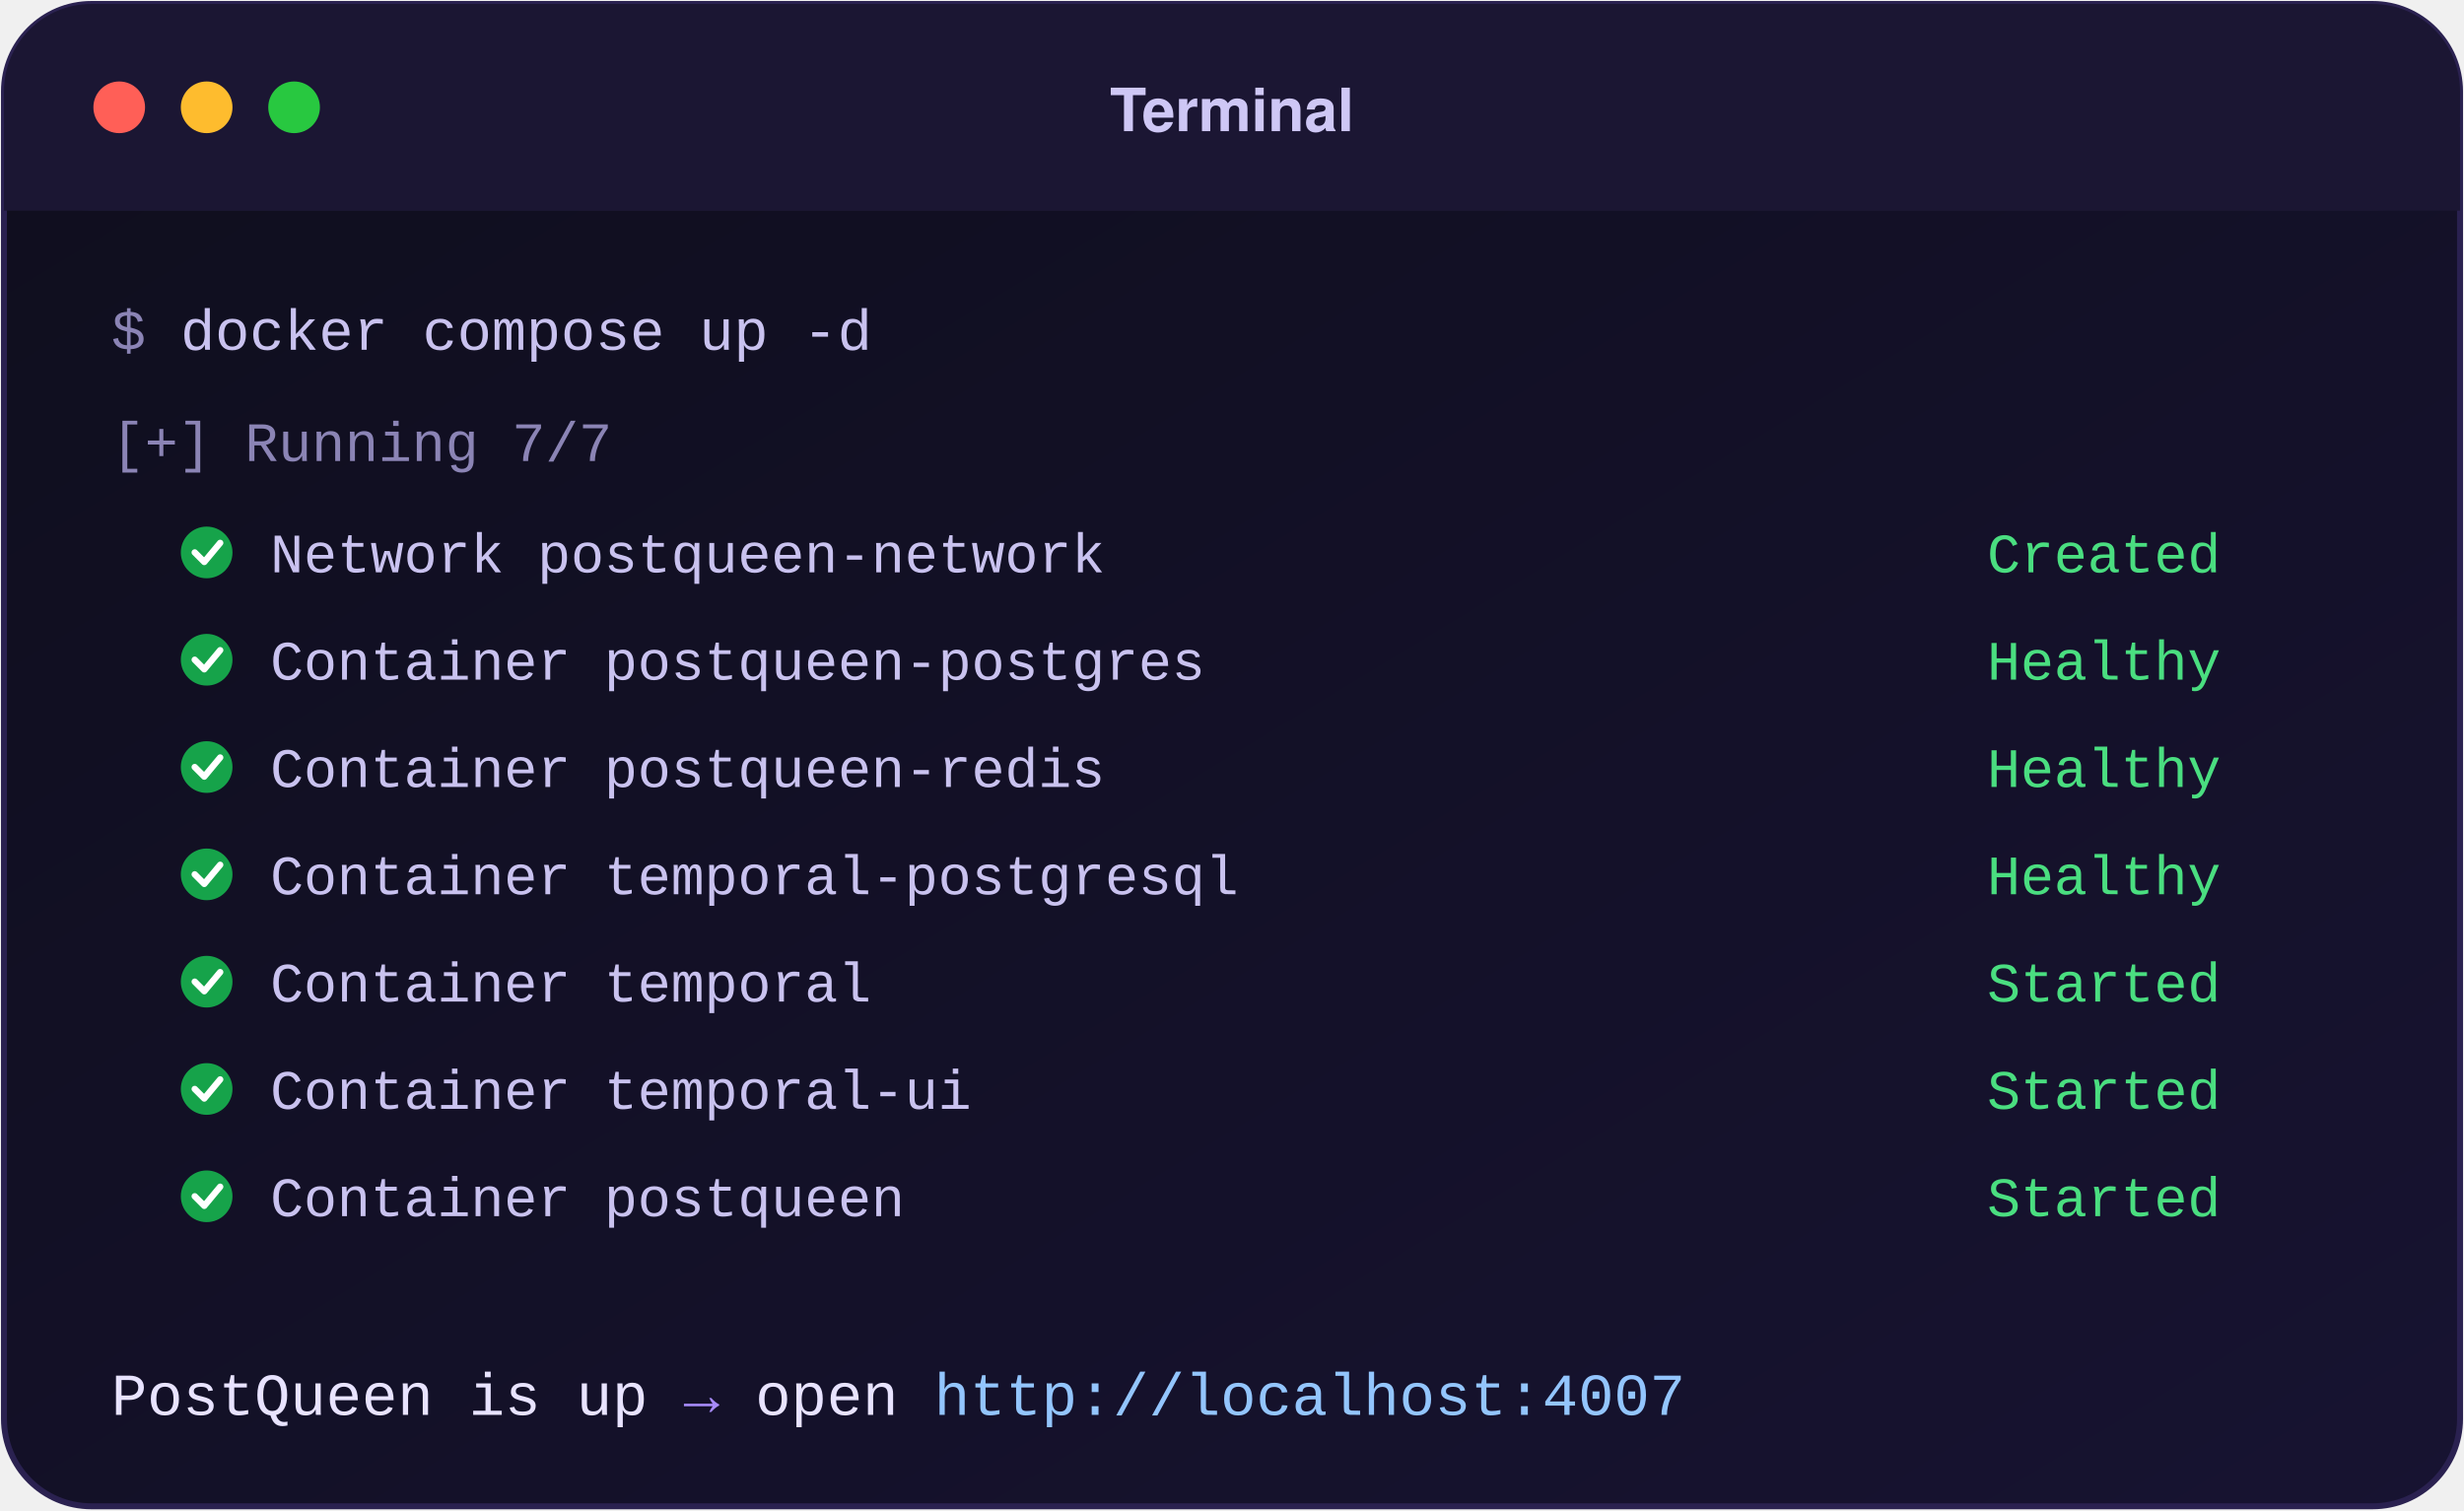
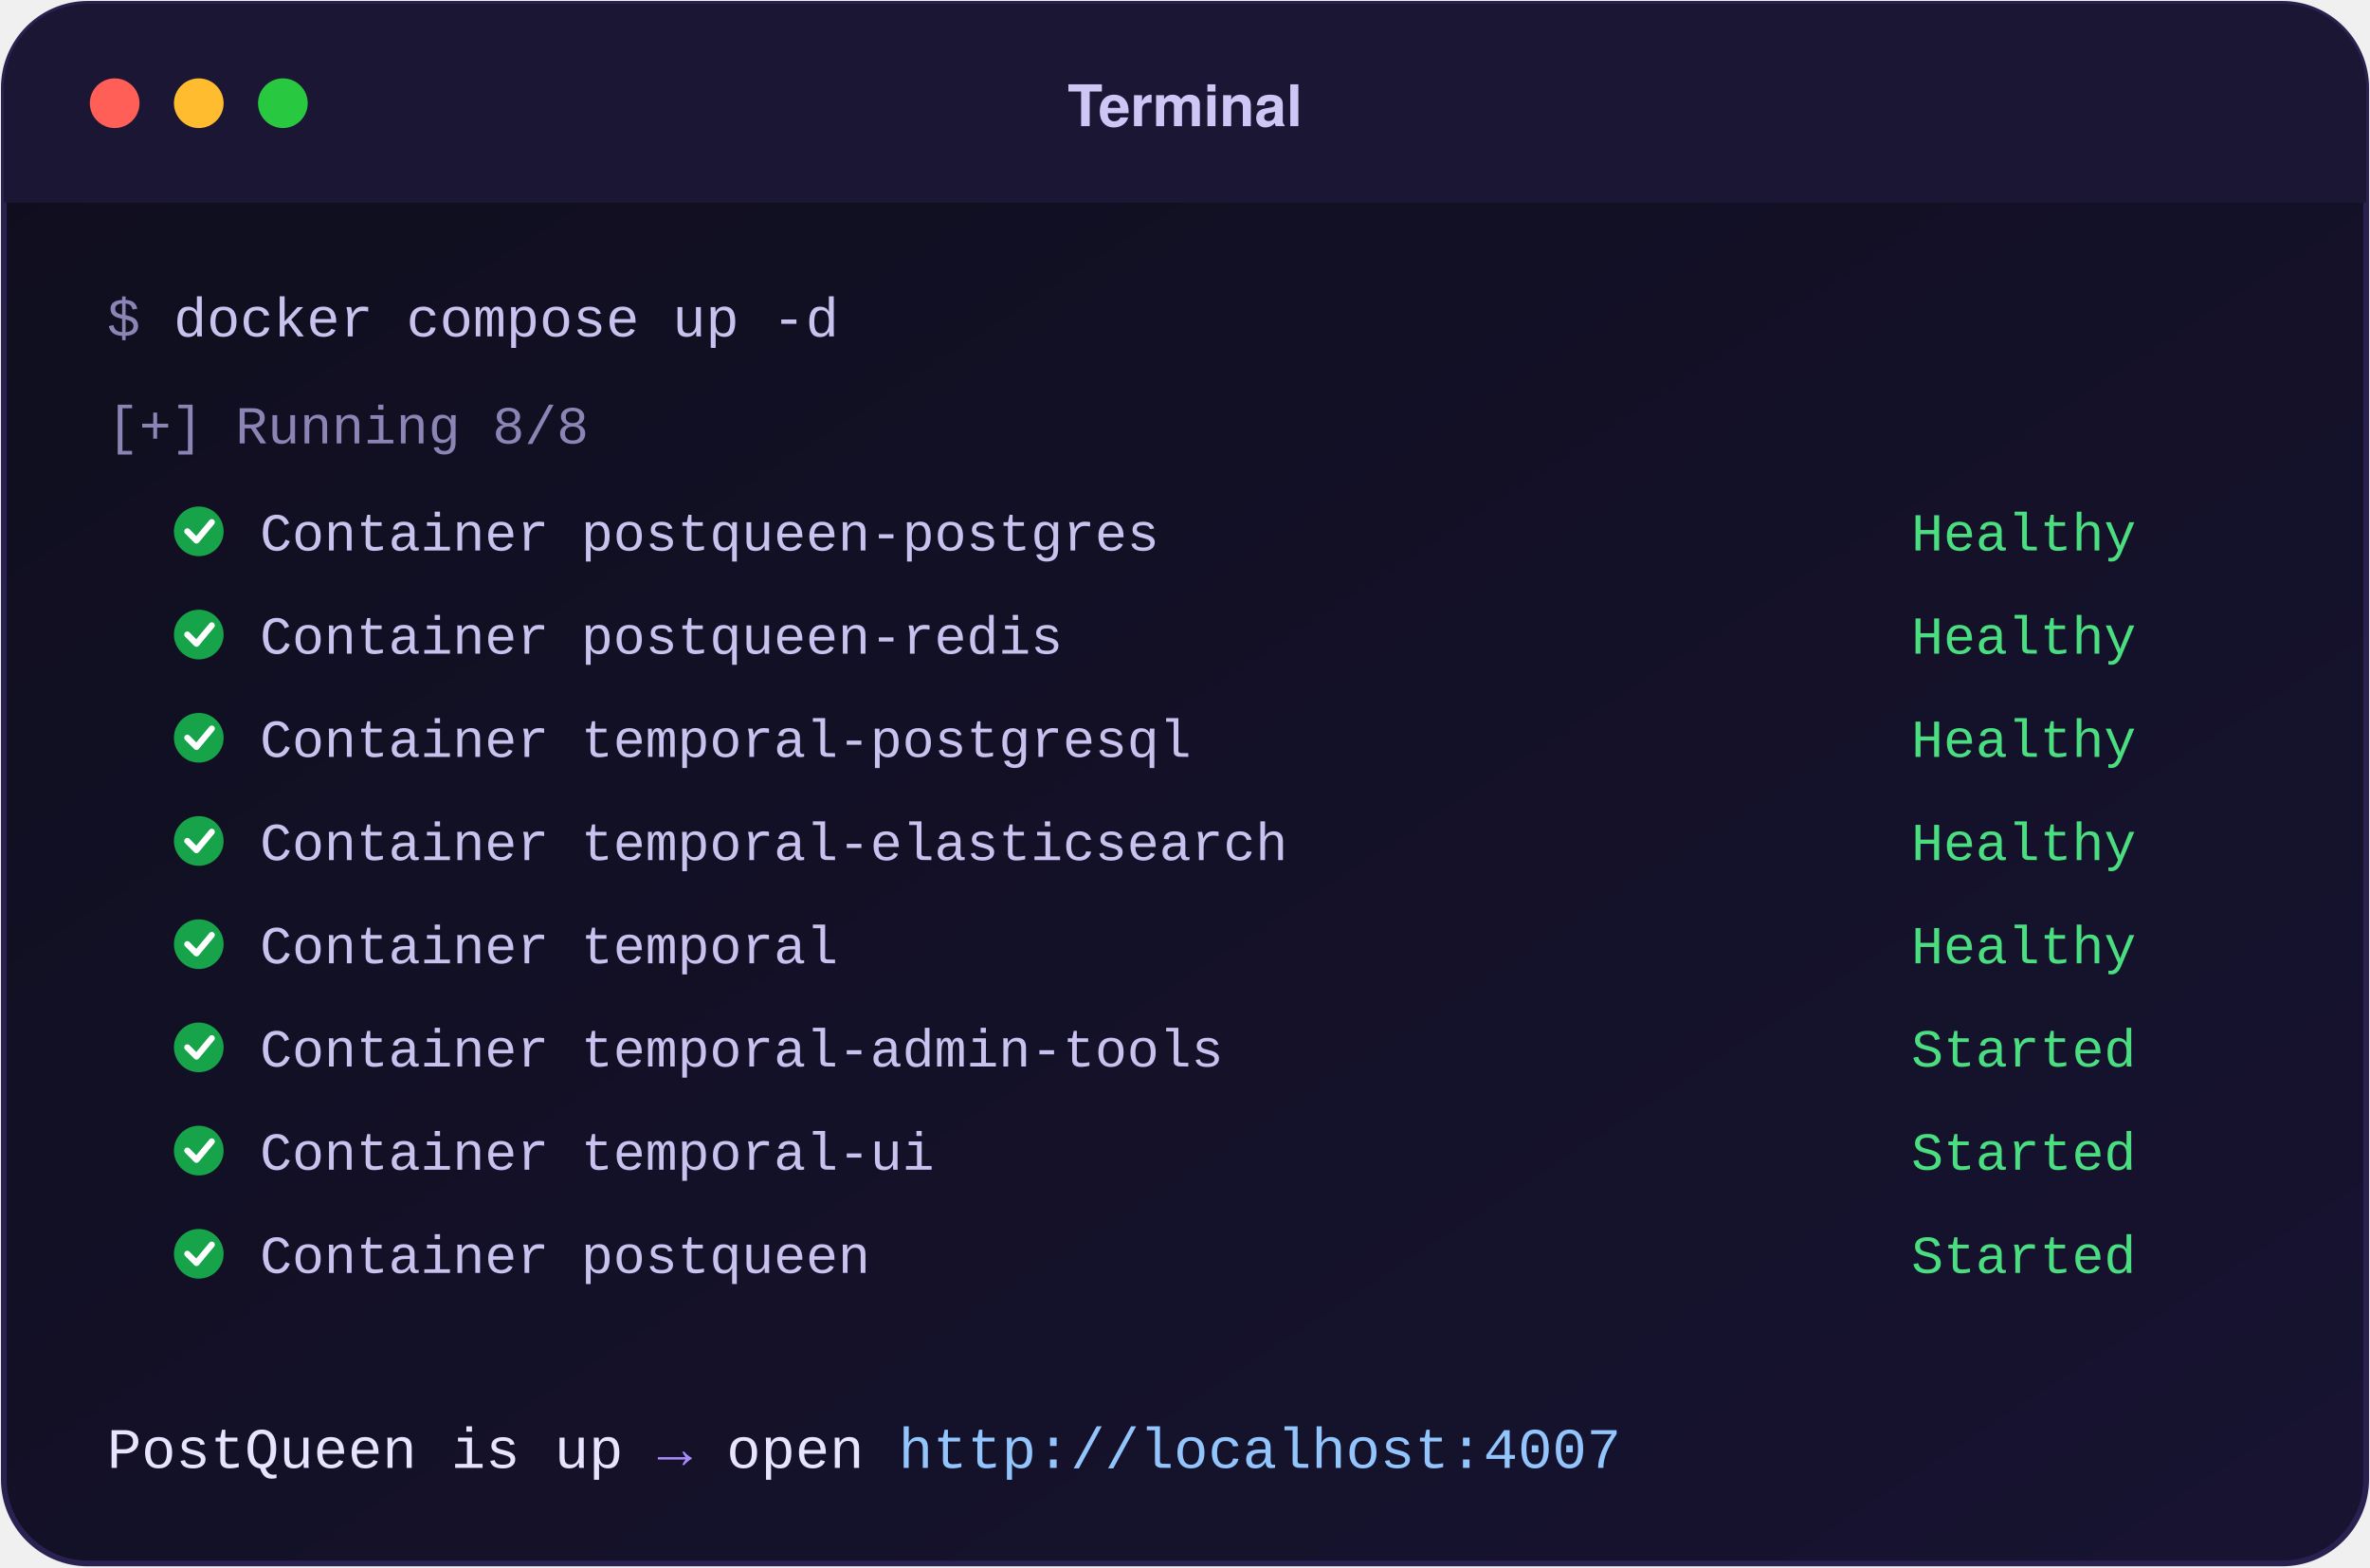
- <svg xmlns="http://www.w3.org/2000/svg" width="620" height="380" viewBox="0 0 620 380" role="img" aria-label="docker compose up: the PostQueen stack starts and is ready on localhost 4007">
+ <svg xmlns="http://www.w3.org/2000/svg" width="620" height="410" viewBox="0 0 620 410" role="img" aria-label="docker compose up: the eight PostQueen services start and the app is ready on localhost 4007">
  <defs>
    <linearGradient id="bg" x1="0" y1="0" x2="1" y2="1">
      <stop offset="0" stop-color="#0f0e1d" />
      <stop offset="1" stop-color="#171331" />
    </linearGradient>
  </defs>
-   <rect x="1" y="1" width="618" height="378" rx="22" fill="url(#bg)" stroke="#2a2150" stroke-width="1.5" />
+   <rect x="1" y="1" width="618" height="408" rx="22" fill="url(#bg)" stroke="#2a2150" stroke-width="1.5" />
  <rect x="1" y="1" width="618" height="52" rx="22" fill="#1b1633" />
  <rect x="1" y="32" width="618" height="21" fill="#1b1633" />
  <circle cx="30" cy="27" r="6.5" fill="#ff5f57" />
  <circle cx="52" cy="27" r="6.5" fill="#febc2e" />
  <circle cx="74" cy="27" r="6.5" fill="#28c840" />
  <text x="310" y="33" text-anchor="middle" font-family="'Segoe UI',Helvetica,Arial,sans-serif" font-size="15" font-weight="600" fill="#cec7f5">Terminal</text>
  <text x="28" y="88" font-family="'SF Mono',SFMono-Regular,Menlo,Consolas,'Liberation Mono',monospace" font-size="14.5" fill="#c9c2ef">
    <tspan fill="#8b84b5">$</tspan> docker compose up -d</text>
-   <text x="28" y="116" font-family="'SF Mono',SFMono-Regular,Menlo,Consolas,'Liberation Mono',monospace" font-size="14" fill="#8b84b5">[+] Running 7/7</text>
+   <text x="28" y="116" font-family="'SF Mono',SFMono-Regular,Menlo,Consolas,'Liberation Mono',monospace" font-size="14" fill="#8b84b5">[+] Running 8/8</text>
  <circle cx="52" cy="139" r="6.5" fill="#16a34a" />
  <path d="M49,139 L51.4,141.4 L55.4,136.6" stroke="#ffffff" stroke-width="1.6" fill="none" stroke-linecap="round" stroke-linejoin="round" />
-   <text x="68" y="144" font-family="'SF Mono',SFMono-Regular,Menlo,Consolas,'Liberation Mono',monospace" font-size="14" fill="#c9c2ef">Network postqueen-network</text>
-   <text x="500" y="144" font-family="'SF Mono',SFMono-Regular,Menlo,Consolas,'Liberation Mono',monospace" font-size="14" fill="#4ade80">Created</text>
+   <text x="68" y="144" font-family="'SF Mono',SFMono-Regular,Menlo,Consolas,'Liberation Mono',monospace" font-size="14" fill="#c9c2ef">Container postqueen-postgres</text>
+   <text x="500" y="144" font-family="'SF Mono',SFMono-Regular,Menlo,Consolas,'Liberation Mono',monospace" font-size="14" fill="#4ade80">Healthy</text>
  <circle cx="52" cy="166" r="6.5" fill="#16a34a" />
  <path d="M49,166 L51.4,168.4 L55.4,163.6" stroke="#ffffff" stroke-width="1.6" fill="none" stroke-linecap="round" stroke-linejoin="round" />
-   <text x="68" y="171" font-family="'SF Mono',SFMono-Regular,Menlo,Consolas,'Liberation Mono',monospace" font-size="14" fill="#c9c2ef">Container postqueen-postgres</text>
+   <text x="68" y="171" font-family="'SF Mono',SFMono-Regular,Menlo,Consolas,'Liberation Mono',monospace" font-size="14" fill="#c9c2ef">Container postqueen-redis</text>
  <text x="500" y="171" font-family="'SF Mono',SFMono-Regular,Menlo,Consolas,'Liberation Mono',monospace" font-size="14" fill="#4ade80">Healthy</text>
  <circle cx="52" cy="193" r="6.5" fill="#16a34a" />
  <path d="M49,193 L51.4,195.4 L55.4,190.6" stroke="#ffffff" stroke-width="1.6" fill="none" stroke-linecap="round" stroke-linejoin="round" />
-   <text x="68" y="198" font-family="'SF Mono',SFMono-Regular,Menlo,Consolas,'Liberation Mono',monospace" font-size="14" fill="#c9c2ef">Container postqueen-redis</text>
+   <text x="68" y="198" font-family="'SF Mono',SFMono-Regular,Menlo,Consolas,'Liberation Mono',monospace" font-size="14" fill="#c9c2ef">Container temporal-postgresql</text>
  <text x="500" y="198" font-family="'SF Mono',SFMono-Regular,Menlo,Consolas,'Liberation Mono',monospace" font-size="14" fill="#4ade80">Healthy</text>
  <circle cx="52" cy="220" r="6.5" fill="#16a34a" />
  <path d="M49,220 L51.4,222.4 L55.4,217.6" stroke="#ffffff" stroke-width="1.6" fill="none" stroke-linecap="round" stroke-linejoin="round" />
-   <text x="68" y="225" font-family="'SF Mono',SFMono-Regular,Menlo,Consolas,'Liberation Mono',monospace" font-size="14" fill="#c9c2ef">Container temporal-postgresql</text>
+   <text x="68" y="225" font-family="'SF Mono',SFMono-Regular,Menlo,Consolas,'Liberation Mono',monospace" font-size="14" fill="#c9c2ef">Container temporal-elasticsearch</text>
  <text x="500" y="225" font-family="'SF Mono',SFMono-Regular,Menlo,Consolas,'Liberation Mono',monospace" font-size="14" fill="#4ade80">Healthy</text>
  <circle cx="52" cy="247" r="6.5" fill="#16a34a" />
  <path d="M49,247 L51.4,249.4 L55.4,244.6" stroke="#ffffff" stroke-width="1.6" fill="none" stroke-linecap="round" stroke-linejoin="round" />
  <text x="68" y="252" font-family="'SF Mono',SFMono-Regular,Menlo,Consolas,'Liberation Mono',monospace" font-size="14" fill="#c9c2ef">Container temporal</text>
-   <text x="500" y="252" font-family="'SF Mono',SFMono-Regular,Menlo,Consolas,'Liberation Mono',monospace" font-size="14" fill="#4ade80">Started</text>
+   <text x="500" y="252" font-family="'SF Mono',SFMono-Regular,Menlo,Consolas,'Liberation Mono',monospace" font-size="14" fill="#4ade80">Healthy</text>
  <circle cx="52" cy="274" r="6.5" fill="#16a34a" />
  <path d="M49,274 L51.4,276.4 L55.4,271.6" stroke="#ffffff" stroke-width="1.6" fill="none" stroke-linecap="round" stroke-linejoin="round" />
-   <text x="68" y="279" font-family="'SF Mono',SFMono-Regular,Menlo,Consolas,'Liberation Mono',monospace" font-size="14" fill="#c9c2ef">Container temporal-ui</text>
+   <text x="68" y="279" font-family="'SF Mono',SFMono-Regular,Menlo,Consolas,'Liberation Mono',monospace" font-size="14" fill="#c9c2ef">Container temporal-admin-tools</text>
  <text x="500" y="279" font-family="'SF Mono',SFMono-Regular,Menlo,Consolas,'Liberation Mono',monospace" font-size="14" fill="#4ade80">Started</text>
  <circle cx="52" cy="301" r="6.5" fill="#16a34a" />
  <path d="M49,301 L51.4,303.4 L55.4,298.6" stroke="#ffffff" stroke-width="1.6" fill="none" stroke-linecap="round" stroke-linejoin="round" />
-   <text x="68" y="306" font-family="'SF Mono',SFMono-Regular,Menlo,Consolas,'Liberation Mono',monospace" font-size="14" fill="#c9c2ef">Container postqueen</text>
+   <text x="68" y="306" font-family="'SF Mono',SFMono-Regular,Menlo,Consolas,'Liberation Mono',monospace" font-size="14" fill="#c9c2ef">Container temporal-ui</text>
  <text x="500" y="306" font-family="'SF Mono',SFMono-Regular,Menlo,Consolas,'Liberation Mono',monospace" font-size="14" fill="#4ade80">Started</text>
-   <text x="28" y="356" font-family="'SF Mono',SFMono-Regular,Menlo,Consolas,'Liberation Mono',monospace" font-size="15" fill="#e8e3ff">PostQueen is up <tspan fill="#a78bfa">→</tspan> open <tspan fill="#93c5fd">http://localhost:4007</tspan>
+   <circle cx="52" cy="328" r="6.5" fill="#16a34a" />
+   <path d="M49,328 L51.4,330.4 L55.4,325.6" stroke="#ffffff" stroke-width="1.6" fill="none" stroke-linecap="round" stroke-linejoin="round" />
+   <text x="68" y="333" font-family="'SF Mono',SFMono-Regular,Menlo,Consolas,'Liberation Mono',monospace" font-size="14" fill="#c9c2ef">Container postqueen</text>
+   <text x="500" y="333" font-family="'SF Mono',SFMono-Regular,Menlo,Consolas,'Liberation Mono',monospace" font-size="14" fill="#4ade80">Started</text>
+   <text x="28" y="384" font-family="'SF Mono',SFMono-Regular,Menlo,Consolas,'Liberation Mono',monospace" font-size="15" fill="#e8e3ff">PostQueen is up <tspan fill="#a78bfa">→</tspan> open <tspan fill="#93c5fd">http://localhost:4007</tspan>
  </text>
</svg>
